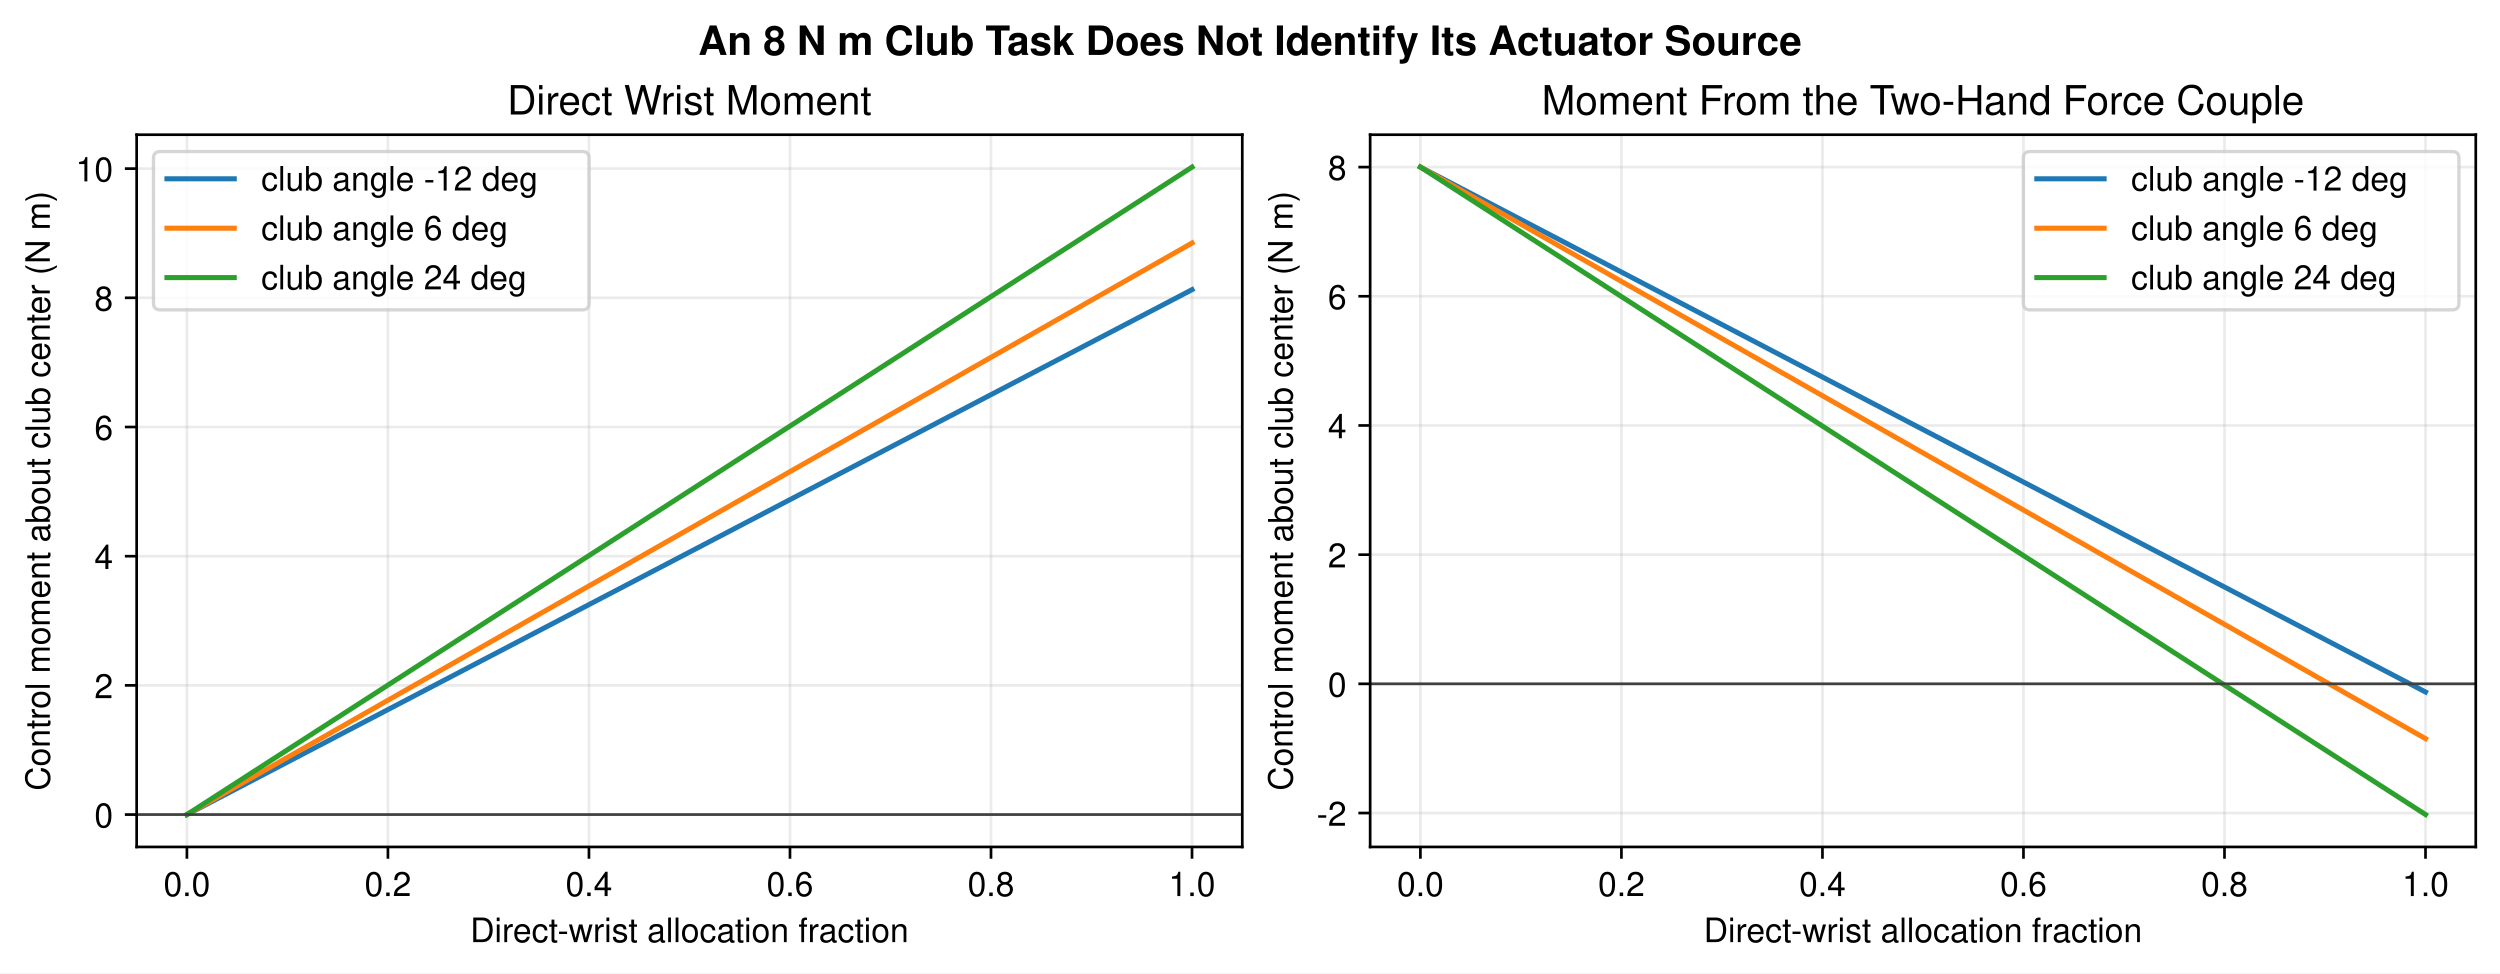
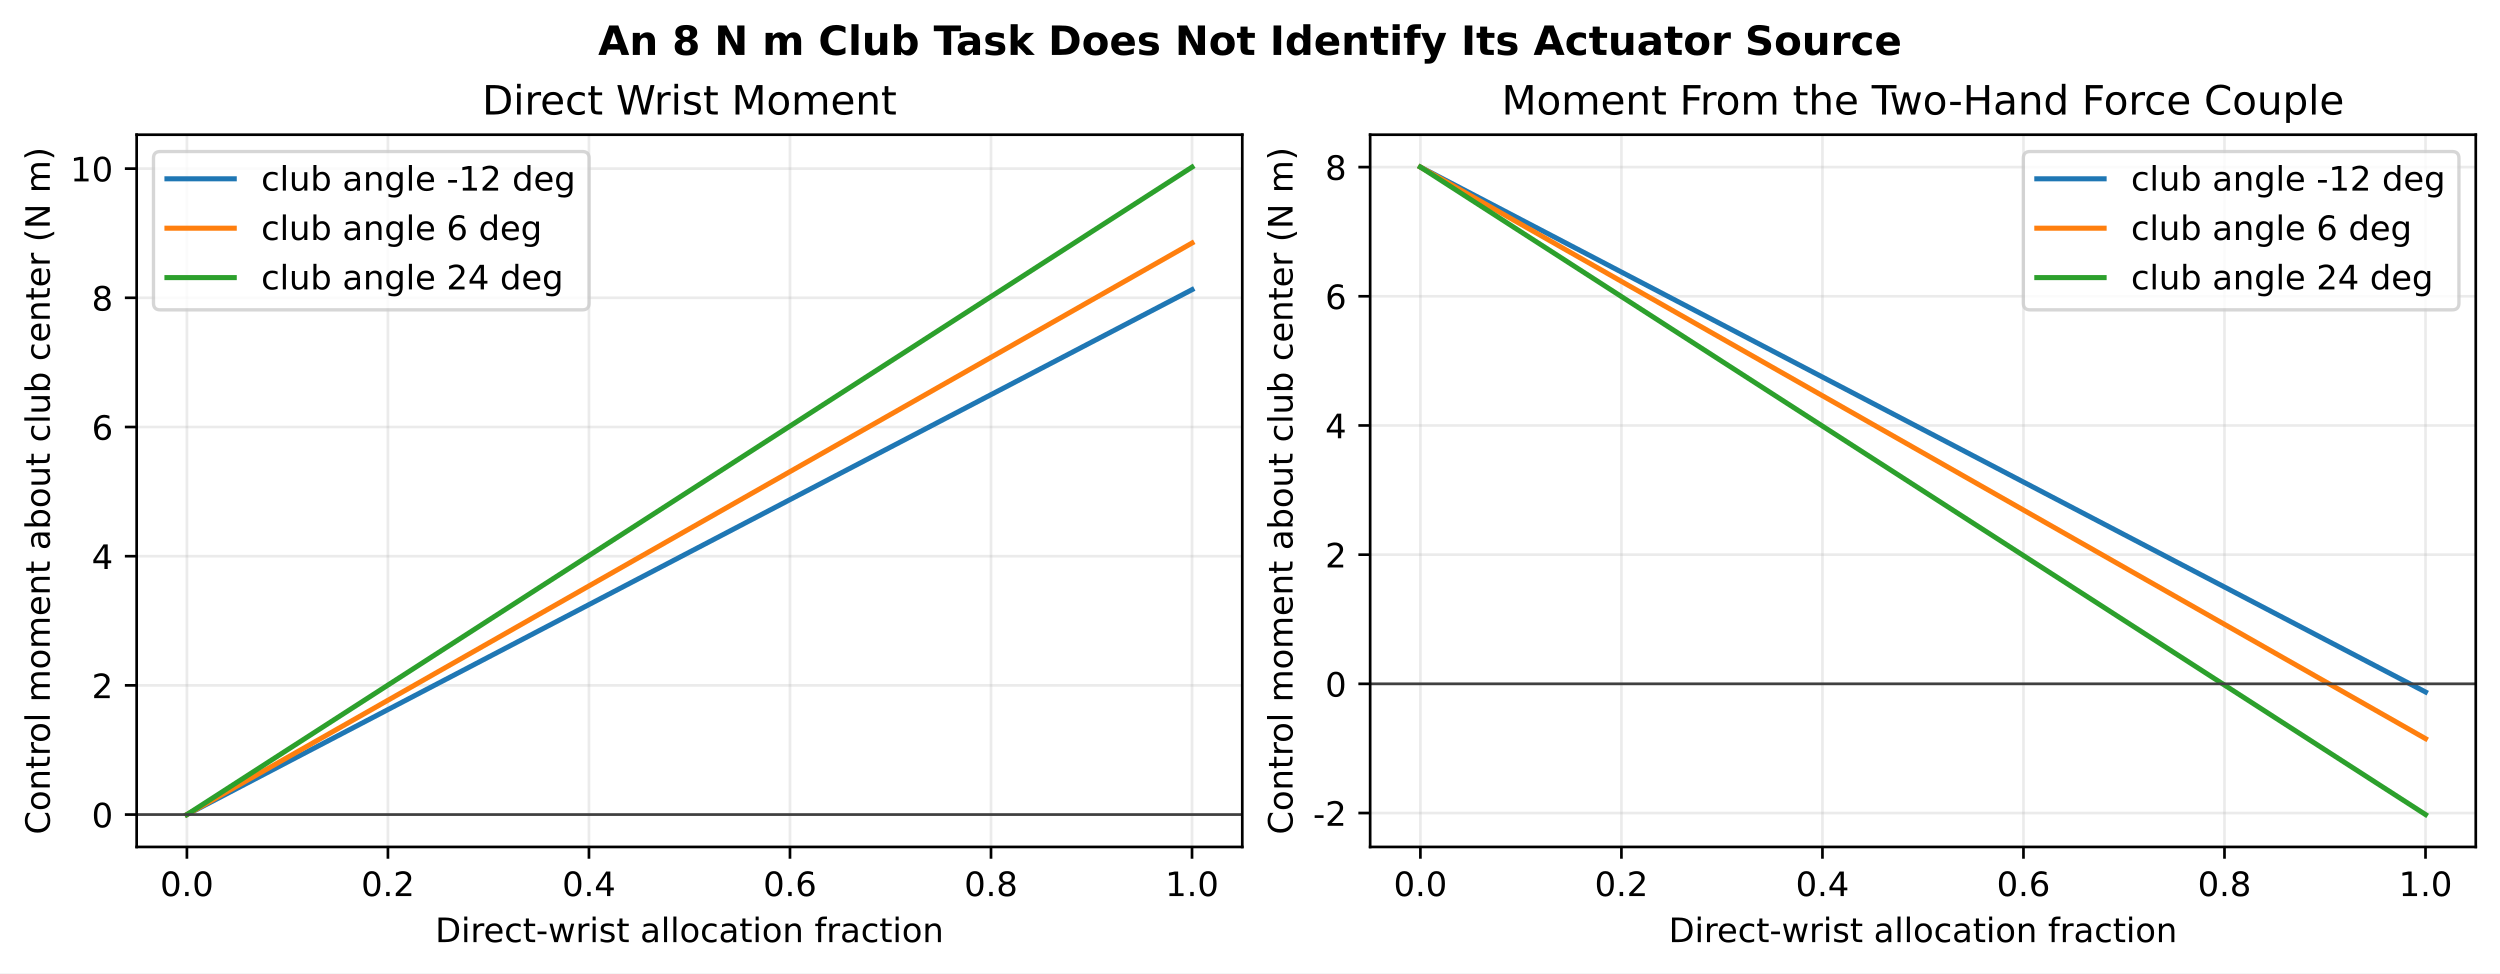
<svg xmlns="http://www.w3.org/2000/svg" xmlns:xlink="http://www.w3.org/1999/xlink" width="742.8pt" height="289.2pt" viewBox="0 0 742.8 289.2" version="1.1">
  <defs>
    <style type="text/css">*{stroke-linejoin: round; stroke-linecap: butt}</style>
  </defs>
  <g id="figure_1">
    <g id="patch_1">
      <path d="M 0 289.2  L 742.8 289.2  L 742.8 0  L 0 0  z " style="fill: #ffffff" />
    </g>
    <g id="axes_1">
      <g id="patch_2">
        <path d="M 40.603 251.643  L 369.105 251.643  L 369.105 40.026  L 40.603 40.026  z " style="fill: #ffffff" />
      </g>
      <g id="matplotlib.axis_1">
        <g id="xtick_1">
          <g id="line2d_1">
-             <path d="M 55.535 251.643  L 55.535 40.026  " clip-path="url(#p0705009a82)" style="fill: none; stroke: #b0b0b0; stroke-opacity: 0.25; stroke-width: 0.8; stroke-linecap: square" />
+             <path d="M 55.535 251.643  L 55.535 40.026  " clip-path="url(#p75fd68e21e)" style="fill: none; stroke: #b0b0b0; stroke-opacity: 0.25; stroke-width: 0.8; stroke-linecap: square" />
          </g>
          <g id="line2d_2">
            <defs>
-               <path id="m9b87ce08d8" d="M 0 0  L 0 3.5  " style="stroke: #000000; stroke-width: 0.8" />
+               <path id="m54623ae615" d="M 0 0  L 0 3.5  " style="stroke: #000000; stroke-width: 0.8" />
            </defs>
            <g>
-               <use xlink:href="#m9b87ce08d8" x="55.535" y="251.643" style="stroke: #000000; stroke-width: 0.8" />
+               <use xlink:href="#m54623ae615" x="55.535" y="251.643" style="stroke: #000000; stroke-width: 0.8" />
            </g>
          </g>
          <g id="text_1">
-             <text style="font-size: 10px; font-family: 'Helvetica', sans-serif; text-anchor: middle" x="55.535" y="266.242" transform="rotate(-0 55.53503 266.2417)">0.0</text>
+             <text style="font-size: 10px; font-family: 'DejaVu Sans', 'Bitstream Vera Sans', 'Computer Modern Sans Serif', 'Lucida Grande', 'Verdana', 'Geneva', 'Lucid', 'Arial', 'Helvetica', 'Avant Garde', sans-serif; text-anchor: middle" x="55.535" y="266.242" transform="rotate(-0 55.53503 266.2417)">0.0</text>
          </g>
        </g>
        <g id="xtick_2">
          <g id="line2d_3">
-             <path d="M 115.263 251.643  L 115.263 40.026  " clip-path="url(#p0705009a82)" style="fill: none; stroke: #b0b0b0; stroke-opacity: 0.25; stroke-width: 0.8; stroke-linecap: square" />
+             <path d="M 115.263 251.643  L 115.263 40.026  " clip-path="url(#p75fd68e21e)" style="fill: none; stroke: #b0b0b0; stroke-opacity: 0.25; stroke-width: 0.8; stroke-linecap: square" />
          </g>
          <g id="line2d_4">
            <g>
-               <use xlink:href="#m9b87ce08d8" x="115.263" y="251.643" style="stroke: #000000; stroke-width: 0.8" />
+               <use xlink:href="#m54623ae615" x="115.263" y="251.643" style="stroke: #000000; stroke-width: 0.8" />
            </g>
          </g>
          <g id="text_2">
-             <text style="font-size: 10px; font-family: 'Helvetica', sans-serif; text-anchor: middle" x="115.263" y="266.242" transform="rotate(-0 115.2627 266.2417)">0.2</text>
+             <text style="font-size: 10px; font-family: 'DejaVu Sans', 'Bitstream Vera Sans', 'Computer Modern Sans Serif', 'Lucida Grande', 'Verdana', 'Geneva', 'Lucid', 'Arial', 'Helvetica', 'Avant Garde', sans-serif; text-anchor: middle" x="115.263" y="266.242" transform="rotate(-0 115.2627 266.2417)">0.2</text>
          </g>
        </g>
        <g id="xtick_3">
          <g id="line2d_5">
-             <path d="M 174.99 251.643  L 174.99 40.026  " clip-path="url(#p0705009a82)" style="fill: none; stroke: #b0b0b0; stroke-opacity: 0.25; stroke-width: 0.8; stroke-linecap: square" />
+             <path d="M 174.99 251.643  L 174.99 40.026  " clip-path="url(#p75fd68e21e)" style="fill: none; stroke: #b0b0b0; stroke-opacity: 0.25; stroke-width: 0.8; stroke-linecap: square" />
          </g>
          <g id="line2d_6">
            <g>
-               <use xlink:href="#m9b87ce08d8" x="174.99" y="251.643" style="stroke: #000000; stroke-width: 0.8" />
+               <use xlink:href="#m54623ae615" x="174.99" y="251.643" style="stroke: #000000; stroke-width: 0.8" />
            </g>
          </g>
          <g id="text_3">
-             <text style="font-size: 10px; font-family: 'Helvetica', sans-serif; text-anchor: middle" x="174.99" y="266.242" transform="rotate(-0 174.9903 266.2417)">0.4</text>
+             <text style="font-size: 10px; font-family: 'DejaVu Sans', 'Bitstream Vera Sans', 'Computer Modern Sans Serif', 'Lucida Grande', 'Verdana', 'Geneva', 'Lucid', 'Arial', 'Helvetica', 'Avant Garde', sans-serif; text-anchor: middle" x="174.99" y="266.242" transform="rotate(-0 174.9903 266.2417)">0.4</text>
          </g>
        </g>
        <g id="xtick_4">
          <g id="line2d_7">
-             <path d="M 234.718 251.643  L 234.718 40.026  " clip-path="url(#p0705009a82)" style="fill: none; stroke: #b0b0b0; stroke-opacity: 0.25; stroke-width: 0.8; stroke-linecap: square" />
+             <path d="M 234.718 251.643  L 234.718 40.026  " clip-path="url(#p75fd68e21e)" style="fill: none; stroke: #b0b0b0; stroke-opacity: 0.25; stroke-width: 0.8; stroke-linecap: square" />
          </g>
          <g id="line2d_8">
            <g>
-               <use xlink:href="#m9b87ce08d8" x="234.718" y="251.643" style="stroke: #000000; stroke-width: 0.8" />
+               <use xlink:href="#m54623ae615" x="234.718" y="251.643" style="stroke: #000000; stroke-width: 0.8" />
            </g>
          </g>
          <g id="text_4">
-             <text style="font-size: 10px; font-family: 'Helvetica', sans-serif; text-anchor: middle" x="234.718" y="266.242" transform="rotate(-0 234.7179 266.2417)">0.6</text>
+             <text style="font-size: 10px; font-family: 'DejaVu Sans', 'Bitstream Vera Sans', 'Computer Modern Sans Serif', 'Lucida Grande', 'Verdana', 'Geneva', 'Lucid', 'Arial', 'Helvetica', 'Avant Garde', sans-serif; text-anchor: middle" x="234.718" y="266.242" transform="rotate(-0 234.7179 266.2417)">0.6</text>
          </g>
        </g>
        <g id="xtick_5">
          <g id="line2d_9">
-             <path d="M 294.446 251.643  L 294.446 40.026  " clip-path="url(#p0705009a82)" style="fill: none; stroke: #b0b0b0; stroke-opacity: 0.25; stroke-width: 0.8; stroke-linecap: square" />
+             <path d="M 294.446 251.643  L 294.446 40.026  " clip-path="url(#p75fd68e21e)" style="fill: none; stroke: #b0b0b0; stroke-opacity: 0.25; stroke-width: 0.8; stroke-linecap: square" />
          </g>
          <g id="line2d_10">
            <g>
-               <use xlink:href="#m9b87ce08d8" x="294.446" y="251.643" style="stroke: #000000; stroke-width: 0.8" />
+               <use xlink:href="#m54623ae615" x="294.446" y="251.643" style="stroke: #000000; stroke-width: 0.8" />
            </g>
          </g>
          <g id="text_5">
-             <text style="font-size: 10px; font-family: 'Helvetica', sans-serif; text-anchor: middle" x="294.446" y="266.242" transform="rotate(-0 294.4456 266.2417)">0.8</text>
+             <text style="font-size: 10px; font-family: 'DejaVu Sans', 'Bitstream Vera Sans', 'Computer Modern Sans Serif', 'Lucida Grande', 'Verdana', 'Geneva', 'Lucid', 'Arial', 'Helvetica', 'Avant Garde', sans-serif; text-anchor: middle" x="294.446" y="266.242" transform="rotate(-0 294.4456 266.2417)">0.8</text>
          </g>
        </g>
        <g id="xtick_6">
          <g id="line2d_11">
-             <path d="M 354.173 251.643  L 354.173 40.026  " clip-path="url(#p0705009a82)" style="fill: none; stroke: #b0b0b0; stroke-opacity: 0.25; stroke-width: 0.8; stroke-linecap: square" />
+             <path d="M 354.173 251.643  L 354.173 40.026  " clip-path="url(#p75fd68e21e)" style="fill: none; stroke: #b0b0b0; stroke-opacity: 0.25; stroke-width: 0.8; stroke-linecap: square" />
          </g>
          <g id="line2d_12">
            <g>
-               <use xlink:href="#m9b87ce08d8" x="354.173" y="251.643" style="stroke: #000000; stroke-width: 0.8" />
+               <use xlink:href="#m54623ae615" x="354.173" y="251.643" style="stroke: #000000; stroke-width: 0.8" />
            </g>
          </g>
          <g id="text_6">
-             <text style="font-size: 10px; font-family: 'Helvetica', sans-serif; text-anchor: middle" x="354.173" y="266.242" transform="rotate(-0 354.1732 266.2417)">1.0</text>
+             <text style="font-size: 10px; font-family: 'DejaVu Sans', 'Bitstream Vera Sans', 'Computer Modern Sans Serif', 'Lucida Grande', 'Verdana', 'Geneva', 'Lucid', 'Arial', 'Helvetica', 'Avant Garde', sans-serif; text-anchor: middle" x="354.173" y="266.242" transform="rotate(-0 354.1732 266.2417)">1.0</text>
          </g>
        </g>
        <g id="text_7">
-           <text style="font-size: 10px; font-family: 'Helvetica', sans-serif; text-anchor: middle" x="204.854" y="279.92" transform="rotate(-0 204.8541 279.9198)">Direct-wrist allocation fraction</text>
+           <text style="font-size: 10px; font-family: 'DejaVu Sans', 'Bitstream Vera Sans', 'Computer Modern Sans Serif', 'Lucida Grande', 'Verdana', 'Geneva', 'Lucid', 'Arial', 'Helvetica', 'Avant Garde', sans-serif; text-anchor: middle" x="204.854" y="279.92" transform="rotate(-0 204.8541 279.9198)">Direct-wrist allocation fraction</text>
        </g>
      </g>
      <g id="matplotlib.axis_2">
        <g id="ytick_1">
          <g id="line2d_13">
-             <path d="M 40.603 242.024  L 369.105 242.024  " clip-path="url(#p0705009a82)" style="fill: none; stroke: #b0b0b0; stroke-opacity: 0.25; stroke-width: 0.8; stroke-linecap: square" />
+             <path d="M 40.603 242.024  L 369.105 242.024  " clip-path="url(#p75fd68e21e)" style="fill: none; stroke: #b0b0b0; stroke-opacity: 0.25; stroke-width: 0.8; stroke-linecap: square" />
          </g>
          <g id="line2d_14">
            <defs>
-               <path id="mdfe7c1660d" d="M 0 0  L -3.5 0  " style="stroke: #000000; stroke-width: 0.8" />
+               <path id="mb92b5cd4eb" d="M 0 0  L -3.5 0  " style="stroke: #000000; stroke-width: 0.8" />
            </defs>
            <g>
-               <use xlink:href="#mdfe7c1660d" x="40.603" y="242.024" style="stroke: #000000; stroke-width: 0.8" />
+               <use xlink:href="#mb92b5cd4eb" x="40.603" y="242.024" style="stroke: #000000; stroke-width: 0.8" />
            </g>
          </g>
          <g id="text_8">
-             <text style="font-size: 10px; font-family: 'Helvetica', sans-serif; text-anchor: end" x="33.603" y="245.824" transform="rotate(-0 33.60312 245.8235)">0</text>
+             <text style="font-size: 10px; font-family: 'DejaVu Sans', 'Bitstream Vera Sans', 'Computer Modern Sans Serif', 'Lucida Grande', 'Verdana', 'Geneva', 'Lucid', 'Arial', 'Helvetica', 'Avant Garde', sans-serif; text-anchor: end" x="33.603" y="245.824" transform="rotate(-0 33.60312 245.8235)">0</text>
          </g>
        </g>
        <g id="ytick_2">
          <g id="line2d_15">
-             <path d="M 40.603 203.64  L 369.105 203.64  " clip-path="url(#p0705009a82)" style="fill: none; stroke: #b0b0b0; stroke-opacity: 0.25; stroke-width: 0.8; stroke-linecap: square" />
+             <path d="M 40.603 203.64  L 369.105 203.64  " clip-path="url(#p75fd68e21e)" style="fill: none; stroke: #b0b0b0; stroke-opacity: 0.25; stroke-width: 0.8; stroke-linecap: square" />
          </g>
          <g id="line2d_16">
            <g>
-               <use xlink:href="#mdfe7c1660d" x="40.603" y="203.64" style="stroke: #000000; stroke-width: 0.8" />
+               <use xlink:href="#mb92b5cd4eb" x="40.603" y="203.64" style="stroke: #000000; stroke-width: 0.8" />
            </g>
          </g>
          <g id="text_9">
-             <text style="font-size: 10px; font-family: 'Helvetica', sans-serif; text-anchor: end" x="33.603" y="207.439" transform="rotate(-0 33.60312 207.4392)">2</text>
+             <text style="font-size: 10px; font-family: 'DejaVu Sans', 'Bitstream Vera Sans', 'Computer Modern Sans Serif', 'Lucida Grande', 'Verdana', 'Geneva', 'Lucid', 'Arial', 'Helvetica', 'Avant Garde', sans-serif; text-anchor: end" x="33.603" y="207.439" transform="rotate(-0 33.60312 207.4392)">2</text>
          </g>
        </g>
        <g id="ytick_3">
          <g id="line2d_17">
-             <path d="M 40.603 165.256  L 369.105 165.256  " clip-path="url(#p0705009a82)" style="fill: none; stroke: #b0b0b0; stroke-opacity: 0.25; stroke-width: 0.8; stroke-linecap: square" />
+             <path d="M 40.603 165.256  L 369.105 165.256  " clip-path="url(#p75fd68e21e)" style="fill: none; stroke: #b0b0b0; stroke-opacity: 0.25; stroke-width: 0.8; stroke-linecap: square" />
          </g>
          <g id="line2d_18">
            <g>
-               <use xlink:href="#mdfe7c1660d" x="40.603" y="165.256" style="stroke: #000000; stroke-width: 0.8" />
+               <use xlink:href="#mb92b5cd4eb" x="40.603" y="165.256" style="stroke: #000000; stroke-width: 0.8" />
            </g>
          </g>
          <g id="text_10">
-             <text style="font-size: 10px; font-family: 'Helvetica', sans-serif; text-anchor: end" x="33.603" y="169.055" transform="rotate(-0 33.60312 169.0548)">4</text>
+             <text style="font-size: 10px; font-family: 'DejaVu Sans', 'Bitstream Vera Sans', 'Computer Modern Sans Serif', 'Lucida Grande', 'Verdana', 'Geneva', 'Lucid', 'Arial', 'Helvetica', 'Avant Garde', sans-serif; text-anchor: end" x="33.603" y="169.055" transform="rotate(-0 33.60312 169.0548)">4</text>
          </g>
        </g>
        <g id="ytick_4">
          <g id="line2d_19">
-             <path d="M 40.603 126.871  L 369.105 126.871  " clip-path="url(#p0705009a82)" style="fill: none; stroke: #b0b0b0; stroke-opacity: 0.25; stroke-width: 0.8; stroke-linecap: square" />
+             <path d="M 40.603 126.871  L 369.105 126.871  " clip-path="url(#p75fd68e21e)" style="fill: none; stroke: #b0b0b0; stroke-opacity: 0.25; stroke-width: 0.8; stroke-linecap: square" />
          </g>
          <g id="line2d_20">
            <g>
-               <use xlink:href="#mdfe7c1660d" x="40.603" y="126.871" style="stroke: #000000; stroke-width: 0.8" />
+               <use xlink:href="#mb92b5cd4eb" x="40.603" y="126.871" style="stroke: #000000; stroke-width: 0.8" />
            </g>
          </g>
          <g id="text_11">
-             <text style="font-size: 10px; font-family: 'Helvetica', sans-serif; text-anchor: end" x="33.603" y="130.67" transform="rotate(-0 33.60312 130.6705)">6</text>
+             <text style="font-size: 10px; font-family: 'DejaVu Sans', 'Bitstream Vera Sans', 'Computer Modern Sans Serif', 'Lucida Grande', 'Verdana', 'Geneva', 'Lucid', 'Arial', 'Helvetica', 'Avant Garde', sans-serif; text-anchor: end" x="33.603" y="130.67" transform="rotate(-0 33.60312 130.6705)">6</text>
          </g>
        </g>
        <g id="ytick_5">
          <g id="line2d_21">
-             <path d="M 40.603 88.487  L 369.105 88.487  " clip-path="url(#p0705009a82)" style="fill: none; stroke: #b0b0b0; stroke-opacity: 0.25; stroke-width: 0.8; stroke-linecap: square" />
+             <path d="M 40.603 88.487  L 369.105 88.487  " clip-path="url(#p75fd68e21e)" style="fill: none; stroke: #b0b0b0; stroke-opacity: 0.25; stroke-width: 0.8; stroke-linecap: square" />
          </g>
          <g id="line2d_22">
            <g>
-               <use xlink:href="#mdfe7c1660d" x="40.603" y="88.487" style="stroke: #000000; stroke-width: 0.8" />
+               <use xlink:href="#mb92b5cd4eb" x="40.603" y="88.487" style="stroke: #000000; stroke-width: 0.8" />
            </g>
          </g>
          <g id="text_12">
-             <text style="font-size: 10px; font-family: 'Helvetica', sans-serif; text-anchor: end" x="33.603" y="92.286" transform="rotate(-0 33.60312 92.28612)">8</text>
+             <text style="font-size: 10px; font-family: 'DejaVu Sans', 'Bitstream Vera Sans', 'Computer Modern Sans Serif', 'Lucida Grande', 'Verdana', 'Geneva', 'Lucid', 'Arial', 'Helvetica', 'Avant Garde', sans-serif; text-anchor: end" x="33.603" y="92.286" transform="rotate(-0 33.60312 92.28612)">8</text>
          </g>
        </g>
        <g id="ytick_6">
          <g id="line2d_23">
-             <path d="M 40.603 50.103  L 369.105 50.103  " clip-path="url(#p0705009a82)" style="fill: none; stroke: #b0b0b0; stroke-opacity: 0.25; stroke-width: 0.8; stroke-linecap: square" />
+             <path d="M 40.603 50.103  L 369.105 50.103  " clip-path="url(#p75fd68e21e)" style="fill: none; stroke: #b0b0b0; stroke-opacity: 0.25; stroke-width: 0.8; stroke-linecap: square" />
          </g>
          <g id="line2d_24">
            <g>
-               <use xlink:href="#mdfe7c1660d" x="40.603" y="50.103" style="stroke: #000000; stroke-width: 0.8" />
+               <use xlink:href="#mb92b5cd4eb" x="40.603" y="50.103" style="stroke: #000000; stroke-width: 0.8" />
            </g>
          </g>
          <g id="text_13">
-             <text style="font-size: 10px; font-family: 'Helvetica', sans-serif; text-anchor: end" x="33.603" y="53.902" transform="rotate(-0 33.60312 53.90176)">10</text>
+             <text style="font-size: 10px; font-family: 'DejaVu Sans', 'Bitstream Vera Sans', 'Computer Modern Sans Serif', 'Lucida Grande', 'Verdana', 'Geneva', 'Lucid', 'Arial', 'Helvetica', 'Avant Garde', sans-serif; text-anchor: end" x="33.603" y="53.902" transform="rotate(-0 33.60312 53.90176)">10</text>
          </g>
        </g>
        <g id="text_14">
-           <text style="font-size: 10px; font-family: 'Helvetica', sans-serif; text-anchor: middle" x="14.798" y="145.835" transform="rotate(-90 14.79844 145.8347)">Control moment about club center (N m)</text>
+           <text style="font-size: 10px; font-family: 'DejaVu Sans', 'Bitstream Vera Sans', 'Computer Modern Sans Serif', 'Lucida Grande', 'Verdana', 'Geneva', 'Lucid', 'Arial', 'Helvetica', 'Avant Garde', sans-serif; text-anchor: middle" x="14.798" y="145.835" transform="rotate(-90 14.79844 145.8347)">Control moment about club center (N m)</text>
        </g>
      </g>
      <g id="line2d_25">
-         <path d="M 55.535 242.024  L 70.467 234.226  L 85.399 226.428  L 100.331 218.63  L 115.263 210.832  L 130.195 203.034  L 145.126 195.236  L 160.058 187.438  L 174.99 179.64  L 189.922 171.842  L 204.854 164.044  L 219.786 156.246  L 234.718 148.448  L 249.65 140.65  L 264.582 132.852  L 279.514 125.054  L 294.446 117.256  L 309.377 109.458  L 324.309 101.66  L 339.241 93.862  L 354.173 86.064  " clip-path="url(#p0705009a82)" style="fill: none; stroke: #1f77b4; stroke-width: 1.5; stroke-linecap: square" />
+         <path d="M 55.535 242.024  L 70.467 234.226  L 85.399 226.428  L 100.331 218.63  L 115.263 210.832  L 130.195 203.034  L 145.126 195.236  L 160.058 187.438  L 174.99 179.64  L 189.922 171.842  L 204.854 164.044  L 219.786 156.246  L 234.718 148.448  L 249.65 140.65  L 264.582 132.852  L 279.514 125.054  L 294.446 117.256  L 309.377 109.458  L 324.309 101.66  L 339.241 93.862  L 354.173 86.064  " clip-path="url(#p75fd68e21e)" style="fill: none; stroke: #1f77b4; stroke-width: 1.5; stroke-linecap: square" />
      </g>
      <g id="line2d_26">
-         <path d="M 55.535 242.024  L 70.467 233.533  L 85.399 225.042  L 100.331 216.551  L 115.263 208.06  L 130.195 199.569  L 145.126 191.078  L 160.058 182.586  L 174.99 174.095  L 189.922 165.604  L 204.854 157.113  L 219.786 148.622  L 234.718 140.131  L 249.65 131.64  L 264.582 123.149  L 279.514 114.658  L 294.446 106.166  L 309.377 97.675  L 324.309 89.184  L 339.241 80.693  L 354.173 72.202  " clip-path="url(#p0705009a82)" style="fill: none; stroke: #ff7f0e; stroke-width: 1.5; stroke-linecap: square" />
+         <path d="M 55.535 242.024  L 70.467 233.533  L 85.399 225.042  L 100.331 216.551  L 115.263 208.06  L 130.195 199.569  L 145.126 191.078  L 160.058 182.586  L 174.99 174.095  L 189.922 165.604  L 204.854 157.113  L 219.786 148.622  L 234.718 140.131  L 249.65 131.64  L 264.582 123.149  L 279.514 114.658  L 294.446 106.166  L 309.377 97.675  L 324.309 89.184  L 339.241 80.693  L 354.173 72.202  " clip-path="url(#p75fd68e21e)" style="fill: none; stroke: #ff7f0e; stroke-width: 1.5; stroke-linecap: square" />
      </g>
      <g id="line2d_27">
-         <path d="M 55.535 242.024  L 70.467 232.405  L 85.399 222.786  L 100.331 213.167  L 115.263 203.548  L 130.195 193.929  L 145.126 184.311  L 160.058 174.692  L 174.99 165.073  L 189.922 155.454  L 204.854 145.835  L 219.786 136.216  L 234.718 126.597  L 249.65 116.978  L 264.582 107.359  L 279.514 97.74  L 294.446 88.121  L 309.377 78.502  L 324.309 68.883  L 339.241 59.264  L 354.173 49.645  " clip-path="url(#p0705009a82)" style="fill: none; stroke: #2ca02c; stroke-width: 1.5; stroke-linecap: square" />
+         <path d="M 55.535 242.024  L 70.467 232.405  L 85.399 222.786  L 100.331 213.167  L 115.263 203.548  L 130.195 193.929  L 145.126 184.311  L 160.058 174.692  L 174.99 165.073  L 189.922 155.454  L 204.854 145.835  L 219.786 136.216  L 234.718 126.597  L 249.65 116.978  L 264.582 107.359  L 279.514 97.74  L 294.446 88.121  L 309.377 78.502  L 324.309 68.883  L 339.241 59.264  L 354.173 49.645  " clip-path="url(#p75fd68e21e)" style="fill: none; stroke: #2ca02c; stroke-width: 1.5; stroke-linecap: square" />
      </g>
      <g id="line2d_28">
-         <path d="M 40.603 242.024  L 369.105 242.024  " clip-path="url(#p0705009a82)" style="fill: none; stroke: #404040; stroke-width: 0.8; stroke-linecap: square" />
+         <path d="M 40.603 242.024  L 369.105 242.024  " clip-path="url(#p75fd68e21e)" style="fill: none; stroke: #404040; stroke-width: 0.8; stroke-linecap: square" />
      </g>
      <g id="patch_3">
        <path d="M 40.603 251.643  L 40.603 40.026  " style="fill: none; stroke: #000000; stroke-width: 0.8; stroke-linejoin: miter; stroke-linecap: square" />
      </g>
      <g id="patch_4">
        <path d="M 369.105 251.643  L 369.105 40.026  " style="fill: none; stroke: #000000; stroke-width: 0.8; stroke-linejoin: miter; stroke-linecap: square" />
      </g>
      <g id="patch_5">
        <path d="M 40.603 251.643  L 369.105 251.643  " style="fill: none; stroke: #000000; stroke-width: 0.8; stroke-linejoin: miter; stroke-linecap: square" />
      </g>
      <g id="patch_6">
        <path d="M 40.603 40.026  L 369.105 40.026  " style="fill: none; stroke: #000000; stroke-width: 0.8; stroke-linejoin: miter; stroke-linecap: square" />
      </g>
      <g id="text_15">
-         <text style="font-size: 12px; font-family: 'Helvetica', sans-serif; text-anchor: middle" x="204.854" y="34.026" transform="rotate(-0 204.8541 34.02611)">Direct Wrist Moment</text>
+         <text style="font-size: 12px; font-family: 'DejaVu Sans', 'Bitstream Vera Sans', 'Computer Modern Sans Serif', 'Lucida Grande', 'Verdana', 'Geneva', 'Lucid', 'Arial', 'Helvetica', 'Avant Garde', sans-serif; text-anchor: middle" x="204.854" y="34.026" transform="rotate(-0 204.8541 34.02611)">Direct Wrist Moment</text>
      </g>
      <g id="legend_1">
        <g id="patch_7">
          <path d="M 47.603 92.06  L 173.028 92.06  Q 175.028 92.06 175.028 90.06  L 175.028 47.026  Q 175.028 45.026 173.028 45.026  L 47.603 45.026  Q 45.603 45.026 45.603 47.026  L 45.603 90.06  Q 45.603 92.06 47.603 92.06  z " style="fill: #ffffff; opacity: 0.8; stroke: #cccccc; stroke-linejoin: miter" />
        </g>
        <g id="line2d_29">
          <path d="M 49.603 53.125  L 59.603 53.125  L 69.603 53.125  " style="fill: none; stroke: #1f77b4; stroke-width: 1.5; stroke-linecap: square" />
        </g>
        <g id="text_16">
-           <text style="font-size: 10px; font-family: 'Helvetica', sans-serif; text-anchor: start" x="77.603" y="56.625" transform="rotate(-0 77.60313 56.62454)">club angle -12 deg</text>
+           <text style="font-size: 10px; font-family: 'DejaVu Sans', 'Bitstream Vera Sans', 'Computer Modern Sans Serif', 'Lucida Grande', 'Verdana', 'Geneva', 'Lucid', 'Arial', 'Helvetica', 'Avant Garde', sans-serif; text-anchor: start" x="77.603" y="56.625" transform="rotate(-0 77.60313 56.62454)">club angle -12 deg</text>
        </g>
        <g id="line2d_30">
          <path d="M 49.603 67.803  L 59.603 67.803  L 69.603 67.803  " style="fill: none; stroke: #ff7f0e; stroke-width: 1.5; stroke-linecap: square" />
        </g>
        <g id="text_17">
-           <text style="font-size: 10px; font-family: 'Helvetica', sans-serif; text-anchor: start" x="77.603" y="71.303" transform="rotate(-0 77.60313 71.30267)">club angle 6 deg</text>
+           <text style="font-size: 10px; font-family: 'DejaVu Sans', 'Bitstream Vera Sans', 'Computer Modern Sans Serif', 'Lucida Grande', 'Verdana', 'Geneva', 'Lucid', 'Arial', 'Helvetica', 'Avant Garde', sans-serif; text-anchor: start" x="77.603" y="71.303" transform="rotate(-0 77.60313 71.30267)">club angle 6 deg</text>
        </g>
        <g id="line2d_31">
          <path d="M 49.603 82.481  L 59.603 82.481  L 69.603 82.481  " style="fill: none; stroke: #2ca02c; stroke-width: 1.5; stroke-linecap: square" />
        </g>
        <g id="text_18">
-           <text style="font-size: 10px; font-family: 'Helvetica', sans-serif; text-anchor: start" x="77.603" y="85.981" transform="rotate(-0 77.60313 85.98079)">club angle 24 deg</text>
+           <text style="font-size: 10px; font-family: 'DejaVu Sans', 'Bitstream Vera Sans', 'Computer Modern Sans Serif', 'Lucida Grande', 'Verdana', 'Geneva', 'Lucid', 'Arial', 'Helvetica', 'Avant Garde', sans-serif; text-anchor: start" x="77.603" y="85.981" transform="rotate(-0 77.60313 85.98079)">club angle 24 deg</text>
        </g>
      </g>
    </g>
    <g id="axes_2">
      <g id="patch_8">
        <path d="M 407.098 251.643  L 735.6 251.643  L 735.6 40.026  L 407.098 40.026  z " style="fill: #ffffff" />
      </g>
      <g id="matplotlib.axis_3">
        <g id="xtick_7">
          <g id="line2d_32">
-             <path d="M 422.029 251.643  L 422.029 40.026  " clip-path="url(#pc08d51644d)" style="fill: none; stroke: #b0b0b0; stroke-opacity: 0.25; stroke-width: 0.8; stroke-linecap: square" />
+             <path d="M 422.029 251.643  L 422.029 40.026  " clip-path="url(#p6b518a1f54)" style="fill: none; stroke: #b0b0b0; stroke-opacity: 0.25; stroke-width: 0.8; stroke-linecap: square" />
          </g>
          <g id="line2d_33">
            <g>
-               <use xlink:href="#m9b87ce08d8" x="422.029" y="251.643" style="stroke: #000000; stroke-width: 0.8" />
+               <use xlink:href="#m54623ae615" x="422.029" y="251.643" style="stroke: #000000; stroke-width: 0.8" />
            </g>
          </g>
          <g id="text_19">
-             <text style="font-size: 10px; font-family: 'Helvetica', sans-serif; text-anchor: middle" x="422.029" y="266.242" transform="rotate(-0 422.0294 266.2417)">0.0</text>
+             <text style="font-size: 10px; font-family: 'DejaVu Sans', 'Bitstream Vera Sans', 'Computer Modern Sans Serif', 'Lucida Grande', 'Verdana', 'Geneva', 'Lucid', 'Arial', 'Helvetica', 'Avant Garde', sans-serif; text-anchor: middle" x="422.029" y="266.242" transform="rotate(-0 422.0294 266.2417)">0.0</text>
          </g>
        </g>
        <g id="xtick_8">
          <g id="line2d_34">
-             <path d="M 481.757 251.643  L 481.757 40.026  " clip-path="url(#pc08d51644d)" style="fill: none; stroke: #b0b0b0; stroke-opacity: 0.25; stroke-width: 0.8; stroke-linecap: square" />
+             <path d="M 481.757 251.643  L 481.757 40.026  " clip-path="url(#p6b518a1f54)" style="fill: none; stroke: #b0b0b0; stroke-opacity: 0.25; stroke-width: 0.8; stroke-linecap: square" />
          </g>
          <g id="line2d_35">
            <g>
-               <use xlink:href="#m9b87ce08d8" x="481.757" y="251.643" style="stroke: #000000; stroke-width: 0.8" />
+               <use xlink:href="#m54623ae615" x="481.757" y="251.643" style="stroke: #000000; stroke-width: 0.8" />
            </g>
          </g>
          <g id="text_20">
-             <text style="font-size: 10px; font-family: 'Helvetica', sans-serif; text-anchor: middle" x="481.757" y="266.242" transform="rotate(-0 481.7571 266.2417)">0.2</text>
+             <text style="font-size: 10px; font-family: 'DejaVu Sans', 'Bitstream Vera Sans', 'Computer Modern Sans Serif', 'Lucida Grande', 'Verdana', 'Geneva', 'Lucid', 'Arial', 'Helvetica', 'Avant Garde', sans-serif; text-anchor: middle" x="481.757" y="266.242" transform="rotate(-0 481.7571 266.2417)">0.2</text>
          </g>
        </g>
        <g id="xtick_9">
          <g id="line2d_36">
-             <path d="M 541.485 251.643  L 541.485 40.026  " clip-path="url(#pc08d51644d)" style="fill: none; stroke: #b0b0b0; stroke-opacity: 0.25; stroke-width: 0.8; stroke-linecap: square" />
+             <path d="M 541.485 251.643  L 541.485 40.026  " clip-path="url(#p6b518a1f54)" style="fill: none; stroke: #b0b0b0; stroke-opacity: 0.25; stroke-width: 0.8; stroke-linecap: square" />
          </g>
          <g id="line2d_37">
            <g>
-               <use xlink:href="#m9b87ce08d8" x="541.485" y="251.643" style="stroke: #000000; stroke-width: 0.8" />
+               <use xlink:href="#m54623ae615" x="541.485" y="251.643" style="stroke: #000000; stroke-width: 0.8" />
            </g>
          </g>
          <g id="text_21">
-             <text style="font-size: 10px; font-family: 'Helvetica', sans-serif; text-anchor: middle" x="541.485" y="266.242" transform="rotate(-0 541.4847 266.2417)">0.4</text>
+             <text style="font-size: 10px; font-family: 'DejaVu Sans', 'Bitstream Vera Sans', 'Computer Modern Sans Serif', 'Lucida Grande', 'Verdana', 'Geneva', 'Lucid', 'Arial', 'Helvetica', 'Avant Garde', sans-serif; text-anchor: middle" x="541.485" y="266.242" transform="rotate(-0 541.4847 266.2417)">0.4</text>
          </g>
        </g>
        <g id="xtick_10">
          <g id="line2d_38">
-             <path d="M 601.212 251.643  L 601.212 40.026  " clip-path="url(#pc08d51644d)" style="fill: none; stroke: #b0b0b0; stroke-opacity: 0.25; stroke-width: 0.8; stroke-linecap: square" />
+             <path d="M 601.212 251.643  L 601.212 40.026  " clip-path="url(#p6b518a1f54)" style="fill: none; stroke: #b0b0b0; stroke-opacity: 0.25; stroke-width: 0.8; stroke-linecap: square" />
          </g>
          <g id="line2d_39">
            <g>
-               <use xlink:href="#m9b87ce08d8" x="601.212" y="251.643" style="stroke: #000000; stroke-width: 0.8" />
+               <use xlink:href="#m54623ae615" x="601.212" y="251.643" style="stroke: #000000; stroke-width: 0.8" />
            </g>
          </g>
          <g id="text_22">
-             <text style="font-size: 10px; font-family: 'Helvetica', sans-serif; text-anchor: middle" x="601.212" y="266.242" transform="rotate(-0 601.2123 266.2417)">0.6</text>
+             <text style="font-size: 10px; font-family: 'DejaVu Sans', 'Bitstream Vera Sans', 'Computer Modern Sans Serif', 'Lucida Grande', 'Verdana', 'Geneva', 'Lucid', 'Arial', 'Helvetica', 'Avant Garde', sans-serif; text-anchor: middle" x="601.212" y="266.242" transform="rotate(-0 601.2123 266.2417)">0.6</text>
          </g>
        </g>
        <g id="xtick_11">
          <g id="line2d_40">
-             <path d="M 660.94 251.643  L 660.94 40.026  " clip-path="url(#pc08d51644d)" style="fill: none; stroke: #b0b0b0; stroke-opacity: 0.25; stroke-width: 0.8; stroke-linecap: square" />
+             <path d="M 660.94 251.643  L 660.94 40.026  " clip-path="url(#p6b518a1f54)" style="fill: none; stroke: #b0b0b0; stroke-opacity: 0.25; stroke-width: 0.8; stroke-linecap: square" />
          </g>
          <g id="line2d_41">
            <g>
-               <use xlink:href="#m9b87ce08d8" x="660.94" y="251.643" style="stroke: #000000; stroke-width: 0.8" />
+               <use xlink:href="#m54623ae615" x="660.94" y="251.643" style="stroke: #000000; stroke-width: 0.8" />
            </g>
          </g>
          <g id="text_23">
-             <text style="font-size: 10px; font-family: 'Helvetica', sans-serif; text-anchor: middle" x="660.94" y="266.242" transform="rotate(-0 660.94 266.2417)">0.8</text>
+             <text style="font-size: 10px; font-family: 'DejaVu Sans', 'Bitstream Vera Sans', 'Computer Modern Sans Serif', 'Lucida Grande', 'Verdana', 'Geneva', 'Lucid', 'Arial', 'Helvetica', 'Avant Garde', sans-serif; text-anchor: middle" x="660.94" y="266.242" transform="rotate(-0 660.94 266.2417)">0.8</text>
          </g>
        </g>
        <g id="xtick_12">
          <g id="line2d_42">
-             <path d="M 720.668 251.643  L 720.668 40.026  " clip-path="url(#pc08d51644d)" style="fill: none; stroke: #b0b0b0; stroke-opacity: 0.25; stroke-width: 0.8; stroke-linecap: square" />
+             <path d="M 720.668 251.643  L 720.668 40.026  " clip-path="url(#p6b518a1f54)" style="fill: none; stroke: #b0b0b0; stroke-opacity: 0.25; stroke-width: 0.8; stroke-linecap: square" />
          </g>
          <g id="line2d_43">
            <g>
-               <use xlink:href="#m9b87ce08d8" x="720.668" y="251.643" style="stroke: #000000; stroke-width: 0.8" />
+               <use xlink:href="#m54623ae615" x="720.668" y="251.643" style="stroke: #000000; stroke-width: 0.8" />
            </g>
          </g>
          <g id="text_24">
-             <text style="font-size: 10px; font-family: 'Helvetica', sans-serif; text-anchor: middle" x="720.668" y="266.242" transform="rotate(-0 720.6676 266.2417)">1.0</text>
+             <text style="font-size: 10px; font-family: 'DejaVu Sans', 'Bitstream Vera Sans', 'Computer Modern Sans Serif', 'Lucida Grande', 'Verdana', 'Geneva', 'Lucid', 'Arial', 'Helvetica', 'Avant Garde', sans-serif; text-anchor: middle" x="720.668" y="266.242" transform="rotate(-0 720.6676 266.2417)">1.0</text>
          </g>
        </g>
        <g id="text_25">
-           <text style="font-size: 10px; font-family: 'Helvetica', sans-serif; text-anchor: middle" x="571.349" y="279.92" transform="rotate(-0 571.3485 279.9198)">Direct-wrist allocation fraction</text>
+           <text style="font-size: 10px; font-family: 'DejaVu Sans', 'Bitstream Vera Sans', 'Computer Modern Sans Serif', 'Lucida Grande', 'Verdana', 'Geneva', 'Lucid', 'Arial', 'Helvetica', 'Avant Garde', sans-serif; text-anchor: middle" x="571.349" y="279.92" transform="rotate(-0 571.3485 279.9198)">Direct-wrist allocation fraction</text>
        </g>
      </g>
      <g id="matplotlib.axis_4">
        <g id="ytick_7">
          <g id="line2d_44">
-             <path d="M 407.098 241.567  L 735.6 241.567  " clip-path="url(#pc08d51644d)" style="fill: none; stroke: #b0b0b0; stroke-opacity: 0.25; stroke-width: 0.8; stroke-linecap: square" />
+             <path d="M 407.098 241.567  L 735.6 241.567  " clip-path="url(#p6b518a1f54)" style="fill: none; stroke: #b0b0b0; stroke-opacity: 0.25; stroke-width: 0.8; stroke-linecap: square" />
          </g>
          <g id="line2d_45">
            <g>
-               <use xlink:href="#mdfe7c1660d" x="407.098" y="241.567" style="stroke: #000000; stroke-width: 0.8" />
+               <use xlink:href="#mb92b5cd4eb" x="407.098" y="241.567" style="stroke: #000000; stroke-width: 0.8" />
            </g>
          </g>
          <g id="text_26">
-             <text style="font-size: 10px; font-family: 'Helvetica', sans-serif; text-anchor: end" x="400.098" y="245.366" transform="rotate(-0 400.0975 245.366)">-2</text>
+             <text style="font-size: 10px; font-family: 'DejaVu Sans', 'Bitstream Vera Sans', 'Computer Modern Sans Serif', 'Lucida Grande', 'Verdana', 'Geneva', 'Lucid', 'Arial', 'Helvetica', 'Avant Garde', sans-serif; text-anchor: end" x="400.098" y="245.366" transform="rotate(-0 400.0975 245.366)">-2</text>
          </g>
        </g>
        <g id="ytick_8">
          <g id="line2d_46">
-             <path d="M 407.098 203.182  L 735.6 203.182  " clip-path="url(#pc08d51644d)" style="fill: none; stroke: #b0b0b0; stroke-opacity: 0.25; stroke-width: 0.8; stroke-linecap: square" />
+             <path d="M 407.098 203.182  L 735.6 203.182  " clip-path="url(#p6b518a1f54)" style="fill: none; stroke: #b0b0b0; stroke-opacity: 0.25; stroke-width: 0.8; stroke-linecap: square" />
          </g>
          <g id="line2d_47">
            <g>
-               <use xlink:href="#mdfe7c1660d" x="407.098" y="203.182" style="stroke: #000000; stroke-width: 0.8" />
+               <use xlink:href="#mb92b5cd4eb" x="407.098" y="203.182" style="stroke: #000000; stroke-width: 0.8" />
            </g>
          </g>
          <g id="text_27">
-             <text style="font-size: 10px; font-family: 'Helvetica', sans-serif; text-anchor: end" x="400.098" y="206.982" transform="rotate(-0 400.0975 206.9817)">0</text>
+             <text style="font-size: 10px; font-family: 'DejaVu Sans', 'Bitstream Vera Sans', 'Computer Modern Sans Serif', 'Lucida Grande', 'Verdana', 'Geneva', 'Lucid', 'Arial', 'Helvetica', 'Avant Garde', sans-serif; text-anchor: end" x="400.098" y="206.982" transform="rotate(-0 400.0975 206.9817)">0</text>
          </g>
        </g>
        <g id="ytick_9">
          <g id="line2d_48">
-             <path d="M 407.098 164.798  L 735.6 164.798  " clip-path="url(#pc08d51644d)" style="fill: none; stroke: #b0b0b0; stroke-opacity: 0.25; stroke-width: 0.8; stroke-linecap: square" />
+             <path d="M 407.098 164.798  L 735.6 164.798  " clip-path="url(#p6b518a1f54)" style="fill: none; stroke: #b0b0b0; stroke-opacity: 0.25; stroke-width: 0.8; stroke-linecap: square" />
          </g>
          <g id="line2d_49">
            <g>
-               <use xlink:href="#mdfe7c1660d" x="407.098" y="164.798" style="stroke: #000000; stroke-width: 0.8" />
+               <use xlink:href="#mb92b5cd4eb" x="407.098" y="164.798" style="stroke: #000000; stroke-width: 0.8" />
            </g>
          </g>
          <g id="text_28">
-             <text style="font-size: 10px; font-family: 'Helvetica', sans-serif; text-anchor: end" x="400.098" y="168.597" transform="rotate(-0 400.0975 168.5973)">2</text>
+             <text style="font-size: 10px; font-family: 'DejaVu Sans', 'Bitstream Vera Sans', 'Computer Modern Sans Serif', 'Lucida Grande', 'Verdana', 'Geneva', 'Lucid', 'Arial', 'Helvetica', 'Avant Garde', sans-serif; text-anchor: end" x="400.098" y="168.597" transform="rotate(-0 400.0975 168.5973)">2</text>
          </g>
        </g>
        <g id="ytick_10">
          <g id="line2d_50">
-             <path d="M 407.098 126.414  L 735.6 126.414  " clip-path="url(#pc08d51644d)" style="fill: none; stroke: #b0b0b0; stroke-opacity: 0.25; stroke-width: 0.8; stroke-linecap: square" />
+             <path d="M 407.098 126.414  L 735.6 126.414  " clip-path="url(#p6b518a1f54)" style="fill: none; stroke: #b0b0b0; stroke-opacity: 0.25; stroke-width: 0.8; stroke-linecap: square" />
          </g>
          <g id="line2d_51">
            <g>
-               <use xlink:href="#mdfe7c1660d" x="407.098" y="126.414" style="stroke: #000000; stroke-width: 0.8" />
+               <use xlink:href="#mb92b5cd4eb" x="407.098" y="126.414" style="stroke: #000000; stroke-width: 0.8" />
            </g>
          </g>
          <g id="text_29">
-             <text style="font-size: 10px; font-family: 'Helvetica', sans-serif; text-anchor: end" x="400.098" y="130.213" transform="rotate(-0 400.0975 130.213)">4</text>
+             <text style="font-size: 10px; font-family: 'DejaVu Sans', 'Bitstream Vera Sans', 'Computer Modern Sans Serif', 'Lucida Grande', 'Verdana', 'Geneva', 'Lucid', 'Arial', 'Helvetica', 'Avant Garde', sans-serif; text-anchor: end" x="400.098" y="130.213" transform="rotate(-0 400.0975 130.213)">4</text>
          </g>
        </g>
        <g id="ytick_11">
          <g id="line2d_52">
-             <path d="M 407.098 88.029  L 735.6 88.029  " clip-path="url(#pc08d51644d)" style="fill: none; stroke: #b0b0b0; stroke-opacity: 0.25; stroke-width: 0.8; stroke-linecap: square" />
+             <path d="M 407.098 88.029  L 735.6 88.029  " clip-path="url(#p6b518a1f54)" style="fill: none; stroke: #b0b0b0; stroke-opacity: 0.25; stroke-width: 0.8; stroke-linecap: square" />
          </g>
          <g id="line2d_53">
            <g>
-               <use xlink:href="#mdfe7c1660d" x="407.098" y="88.029" style="stroke: #000000; stroke-width: 0.8" />
+               <use xlink:href="#mb92b5cd4eb" x="407.098" y="88.029" style="stroke: #000000; stroke-width: 0.8" />
            </g>
          </g>
          <g id="text_30">
-             <text style="font-size: 10px; font-family: 'Helvetica', sans-serif; text-anchor: end" x="400.098" y="91.829" transform="rotate(-0 400.0975 91.82864)">6</text>
+             <text style="font-size: 10px; font-family: 'DejaVu Sans', 'Bitstream Vera Sans', 'Computer Modern Sans Serif', 'Lucida Grande', 'Verdana', 'Geneva', 'Lucid', 'Arial', 'Helvetica', 'Avant Garde', sans-serif; text-anchor: end" x="400.098" y="91.829" transform="rotate(-0 400.0975 91.82864)">6</text>
          </g>
        </g>
        <g id="ytick_12">
          <g id="line2d_54">
-             <path d="M 407.098 49.645  L 735.6 49.645  " clip-path="url(#pc08d51644d)" style="fill: none; stroke: #b0b0b0; stroke-opacity: 0.25; stroke-width: 0.8; stroke-linecap: square" />
+             <path d="M 407.098 49.645  L 735.6 49.645  " clip-path="url(#p6b518a1f54)" style="fill: none; stroke: #b0b0b0; stroke-opacity: 0.25; stroke-width: 0.8; stroke-linecap: square" />
          </g>
          <g id="line2d_55">
            <g>
-               <use xlink:href="#mdfe7c1660d" x="407.098" y="49.645" style="stroke: #000000; stroke-width: 0.8" />
+               <use xlink:href="#mb92b5cd4eb" x="407.098" y="49.645" style="stroke: #000000; stroke-width: 0.8" />
            </g>
          </g>
          <g id="text_31">
-             <text style="font-size: 10px; font-family: 'Helvetica', sans-serif; text-anchor: end" x="400.098" y="53.444" transform="rotate(-0 400.0975 53.44429)">8</text>
+             <text style="font-size: 10px; font-family: 'DejaVu Sans', 'Bitstream Vera Sans', 'Computer Modern Sans Serif', 'Lucida Grande', 'Verdana', 'Geneva', 'Lucid', 'Arial', 'Helvetica', 'Avant Garde', sans-serif; text-anchor: end" x="400.098" y="53.444" transform="rotate(-0 400.0975 53.44429)">8</text>
          </g>
        </g>
        <g id="text_32">
-           <text style="font-size: 10px; font-family: 'Helvetica', sans-serif; text-anchor: middle" x="384.048" y="145.835" transform="rotate(-90 384.0475 145.8347)">Control moment about club center (N m)</text>
+           <text style="font-size: 10px; font-family: 'DejaVu Sans', 'Bitstream Vera Sans', 'Computer Modern Sans Serif', 'Lucida Grande', 'Verdana', 'Geneva', 'Lucid', 'Arial', 'Helvetica', 'Avant Garde', sans-serif; text-anchor: middle" x="384.048" y="145.835" transform="rotate(-90 384.0475 145.8347)">Control moment about club center (N m)</text>
        </g>
      </g>
      <g id="line2d_56">
-         <path d="M 422.029 49.645  L 436.961 57.443  L 451.893 65.241  L 466.825 73.039  L 481.757 80.837  L 496.689 88.635  L 511.621 96.433  L 526.553 104.231  L 541.485 112.029  L 556.417 119.827  L 571.349 127.625  L 586.28 135.423  L 601.212 143.221  L 616.144 151.019  L 631.076 158.817  L 646.008 166.615  L 660.94 174.413  L 675.872 182.211  L 690.804 190.009  L 705.736 197.807  L 720.668 205.605  " clip-path="url(#pc08d51644d)" style="fill: none; stroke: #1f77b4; stroke-width: 1.5; stroke-linecap: square" />
+         <path d="M 422.029 49.645  L 436.961 57.443  L 451.893 65.241  L 466.825 73.039  L 481.757 80.837  L 496.689 88.635  L 511.621 96.433  L 526.553 104.231  L 541.485 112.029  L 556.417 119.827  L 571.349 127.625  L 586.28 135.423  L 601.212 143.221  L 616.144 151.019  L 631.076 158.817  L 646.008 166.615  L 660.94 174.413  L 675.872 182.211  L 690.804 190.009  L 705.736 197.807  L 720.668 205.605  " clip-path="url(#p6b518a1f54)" style="fill: none; stroke: #1f77b4; stroke-width: 1.5; stroke-linecap: square" />
      </g>
      <g id="line2d_57">
-         <path d="M 422.029 49.645  L 436.961 58.136  L 451.893 66.627  L 466.825 75.118  L 481.757 83.61  L 496.689 92.101  L 511.621 100.592  L 526.553 109.083  L 541.485 117.574  L 556.417 126.065  L 571.349 134.556  L 586.28 143.047  L 601.212 151.538  L 616.144 160.03  L 631.076 168.521  L 646.008 177.012  L 660.94 185.503  L 675.872 193.994  L 690.804 202.485  L 705.736 210.976  L 720.668 219.467  " clip-path="url(#pc08d51644d)" style="fill: none; stroke: #ff7f0e; stroke-width: 1.5; stroke-linecap: square" />
+         <path d="M 422.029 49.645  L 436.961 58.136  L 451.893 66.627  L 466.825 75.118  L 481.757 83.61  L 496.689 92.101  L 511.621 100.592  L 526.553 109.083  L 541.485 117.574  L 556.417 126.065  L 571.349 134.556  L 586.28 143.047  L 601.212 151.538  L 616.144 160.03  L 631.076 168.521  L 646.008 177.012  L 660.94 185.503  L 675.872 193.994  L 690.804 202.485  L 705.736 210.976  L 720.668 219.467  " clip-path="url(#p6b518a1f54)" style="fill: none; stroke: #ff7f0e; stroke-width: 1.5; stroke-linecap: square" />
      </g>
      <g id="line2d_58">
-         <path d="M 422.029 49.645  L 436.961 59.264  L 451.893 68.883  L 466.825 78.502  L 481.757 88.121  L 496.689 97.74  L 511.621 107.359  L 526.553 116.978  L 541.485 126.597  L 556.417 136.216  L 571.349 145.835  L 586.28 155.454  L 601.212 165.073  L 616.144 174.692  L 631.076 184.311  L 646.008 193.929  L 660.94 203.548  L 675.872 213.167  L 690.804 222.786  L 705.736 232.405  L 720.668 242.024  " clip-path="url(#pc08d51644d)" style="fill: none; stroke: #2ca02c; stroke-width: 1.5; stroke-linecap: square" />
+         <path d="M 422.029 49.645  L 436.961 59.264  L 451.893 68.883  L 466.825 78.502  L 481.757 88.121  L 496.689 97.74  L 511.621 107.359  L 526.553 116.978  L 541.485 126.597  L 556.417 136.216  L 571.349 145.835  L 586.28 155.454  L 601.212 165.073  L 616.144 174.692  L 631.076 184.311  L 646.008 193.929  L 660.94 203.548  L 675.872 213.167  L 690.804 222.786  L 705.736 232.405  L 720.668 242.024  " clip-path="url(#p6b518a1f54)" style="fill: none; stroke: #2ca02c; stroke-width: 1.5; stroke-linecap: square" />
      </g>
      <g id="line2d_59">
-         <path d="M 407.098 203.182  L 735.6 203.182  " clip-path="url(#pc08d51644d)" style="fill: none; stroke: #404040; stroke-width: 0.8; stroke-linecap: square" />
+         <path d="M 407.098 203.182  L 735.6 203.182  " clip-path="url(#p6b518a1f54)" style="fill: none; stroke: #404040; stroke-width: 0.8; stroke-linecap: square" />
      </g>
      <g id="patch_9">
        <path d="M 407.098 251.643  L 407.098 40.026  " style="fill: none; stroke: #000000; stroke-width: 0.8; stroke-linejoin: miter; stroke-linecap: square" />
      </g>
      <g id="patch_10">
        <path d="M 735.6 251.643  L 735.6 40.026  " style="fill: none; stroke: #000000; stroke-width: 0.8; stroke-linejoin: miter; stroke-linecap: square" />
      </g>
      <g id="patch_11">
        <path d="M 407.098 251.643  L 735.6 251.643  " style="fill: none; stroke: #000000; stroke-width: 0.8; stroke-linejoin: miter; stroke-linecap: square" />
      </g>
      <g id="patch_12">
        <path d="M 407.098 40.026  L 735.6 40.026  " style="fill: none; stroke: #000000; stroke-width: 0.8; stroke-linejoin: miter; stroke-linecap: square" />
      </g>
      <g id="text_33">
-         <text style="font-size: 12px; font-family: 'Helvetica', sans-serif; text-anchor: middle" x="571.349" y="34.026" transform="rotate(-0 571.3485 34.02611)">Moment From the Two-Hand Force Couple</text>
+         <text style="font-size: 12px; font-family: 'DejaVu Sans', 'Bitstream Vera Sans', 'Computer Modern Sans Serif', 'Lucida Grande', 'Verdana', 'Geneva', 'Lucid', 'Arial', 'Helvetica', 'Avant Garde', sans-serif; text-anchor: middle" x="571.349" y="34.026" transform="rotate(-0 571.3485 34.02611)">Moment From the Two-Hand Force Couple</text>
      </g>
      <g id="legend_2">
        <g id="patch_13">
          <path d="M 603.175 92.06  L 728.6 92.06  Q 730.6 92.06 730.6 90.06  L 730.6 47.026  Q 730.6 45.026 728.6 45.026  L 603.175 45.026  Q 601.175 45.026 601.175 47.026  L 601.175 90.06  Q 601.175 92.06 603.175 92.06  z " style="fill: #ffffff; opacity: 0.8; stroke: #cccccc; stroke-linejoin: miter" />
        </g>
        <g id="line2d_60">
          <path d="M 605.175 53.125  L 615.175 53.125  L 625.175 53.125  " style="fill: none; stroke: #1f77b4; stroke-width: 1.5; stroke-linecap: square" />
        </g>
        <g id="text_34">
-           <text style="font-size: 10px; font-family: 'Helvetica', sans-serif; text-anchor: start" x="633.175" y="56.625" transform="rotate(-0 633.1745 56.62454)">club angle -12 deg</text>
+           <text style="font-size: 10px; font-family: 'DejaVu Sans', 'Bitstream Vera Sans', 'Computer Modern Sans Serif', 'Lucida Grande', 'Verdana', 'Geneva', 'Lucid', 'Arial', 'Helvetica', 'Avant Garde', sans-serif; text-anchor: start" x="633.175" y="56.625" transform="rotate(-0 633.1745 56.62454)">club angle -12 deg</text>
        </g>
        <g id="line2d_61">
          <path d="M 605.175 67.803  L 615.175 67.803  L 625.175 67.803  " style="fill: none; stroke: #ff7f0e; stroke-width: 1.5; stroke-linecap: square" />
        </g>
        <g id="text_35">
-           <text style="font-size: 10px; font-family: 'Helvetica', sans-serif; text-anchor: start" x="633.175" y="71.303" transform="rotate(-0 633.1745 71.30267)">club angle 6 deg</text>
+           <text style="font-size: 10px; font-family: 'DejaVu Sans', 'Bitstream Vera Sans', 'Computer Modern Sans Serif', 'Lucida Grande', 'Verdana', 'Geneva', 'Lucid', 'Arial', 'Helvetica', 'Avant Garde', sans-serif; text-anchor: start" x="633.175" y="71.303" transform="rotate(-0 633.1745 71.30267)">club angle 6 deg</text>
        </g>
        <g id="line2d_62">
          <path d="M 605.175 82.481  L 615.175 82.481  L 625.175 82.481  " style="fill: none; stroke: #2ca02c; stroke-width: 1.5; stroke-linecap: square" />
        </g>
        <g id="text_36">
-           <text style="font-size: 10px; font-family: 'Helvetica', sans-serif; text-anchor: start" x="633.175" y="85.981" transform="rotate(-0 633.1745 85.98079)">club angle 24 deg</text>
+           <text style="font-size: 10px; font-family: 'DejaVu Sans', 'Bitstream Vera Sans', 'Computer Modern Sans Serif', 'Lucida Grande', 'Verdana', 'Geneva', 'Lucid', 'Arial', 'Helvetica', 'Avant Garde', sans-serif; text-anchor: start" x="633.175" y="85.981" transform="rotate(-0 633.1745 85.98079)">club angle 24 deg</text>
        </g>
      </g>
    </g>
    <g id="text_37">
-       <text style="font-weight: 700; font-size: 12px; font-family: 'Helvetica', sans-serif; text-anchor: middle" x="371.4" y="16.318" transform="rotate(-0 371.3998 16.31812)">An 8 N m Club Task Does Not Identify Its Actuator Source</text>
+       <text style="font-weight: 700; font-size: 12px; font-family: 'DejaVu Sans', 'Bitstream Vera Sans', 'Computer Modern Sans Serif', 'Lucida Grande', 'Verdana', 'Geneva', 'Lucid', 'Arial', 'Helvetica', 'Avant Garde', sans-serif; text-anchor: middle" x="371.4" y="16.318" transform="rotate(-0 371.3998 16.31812)">An 8 N m Club Task Does Not Identify Its Actuator Source</text>
    </g>
  </g>
  <defs>
-     <clipPath id="p0705009a82">
+     <clipPath id="p75fd68e21e">
      <rect x="40.603" y="40.026" width="328.502" height="211.617" />
    </clipPath>
-     <clipPath id="pc08d51644d">
+     <clipPath id="p6b518a1f54">
      <rect x="407.098" y="40.026" width="328.502" height="211.617" />
    </clipPath>
  </defs>
</svg>
